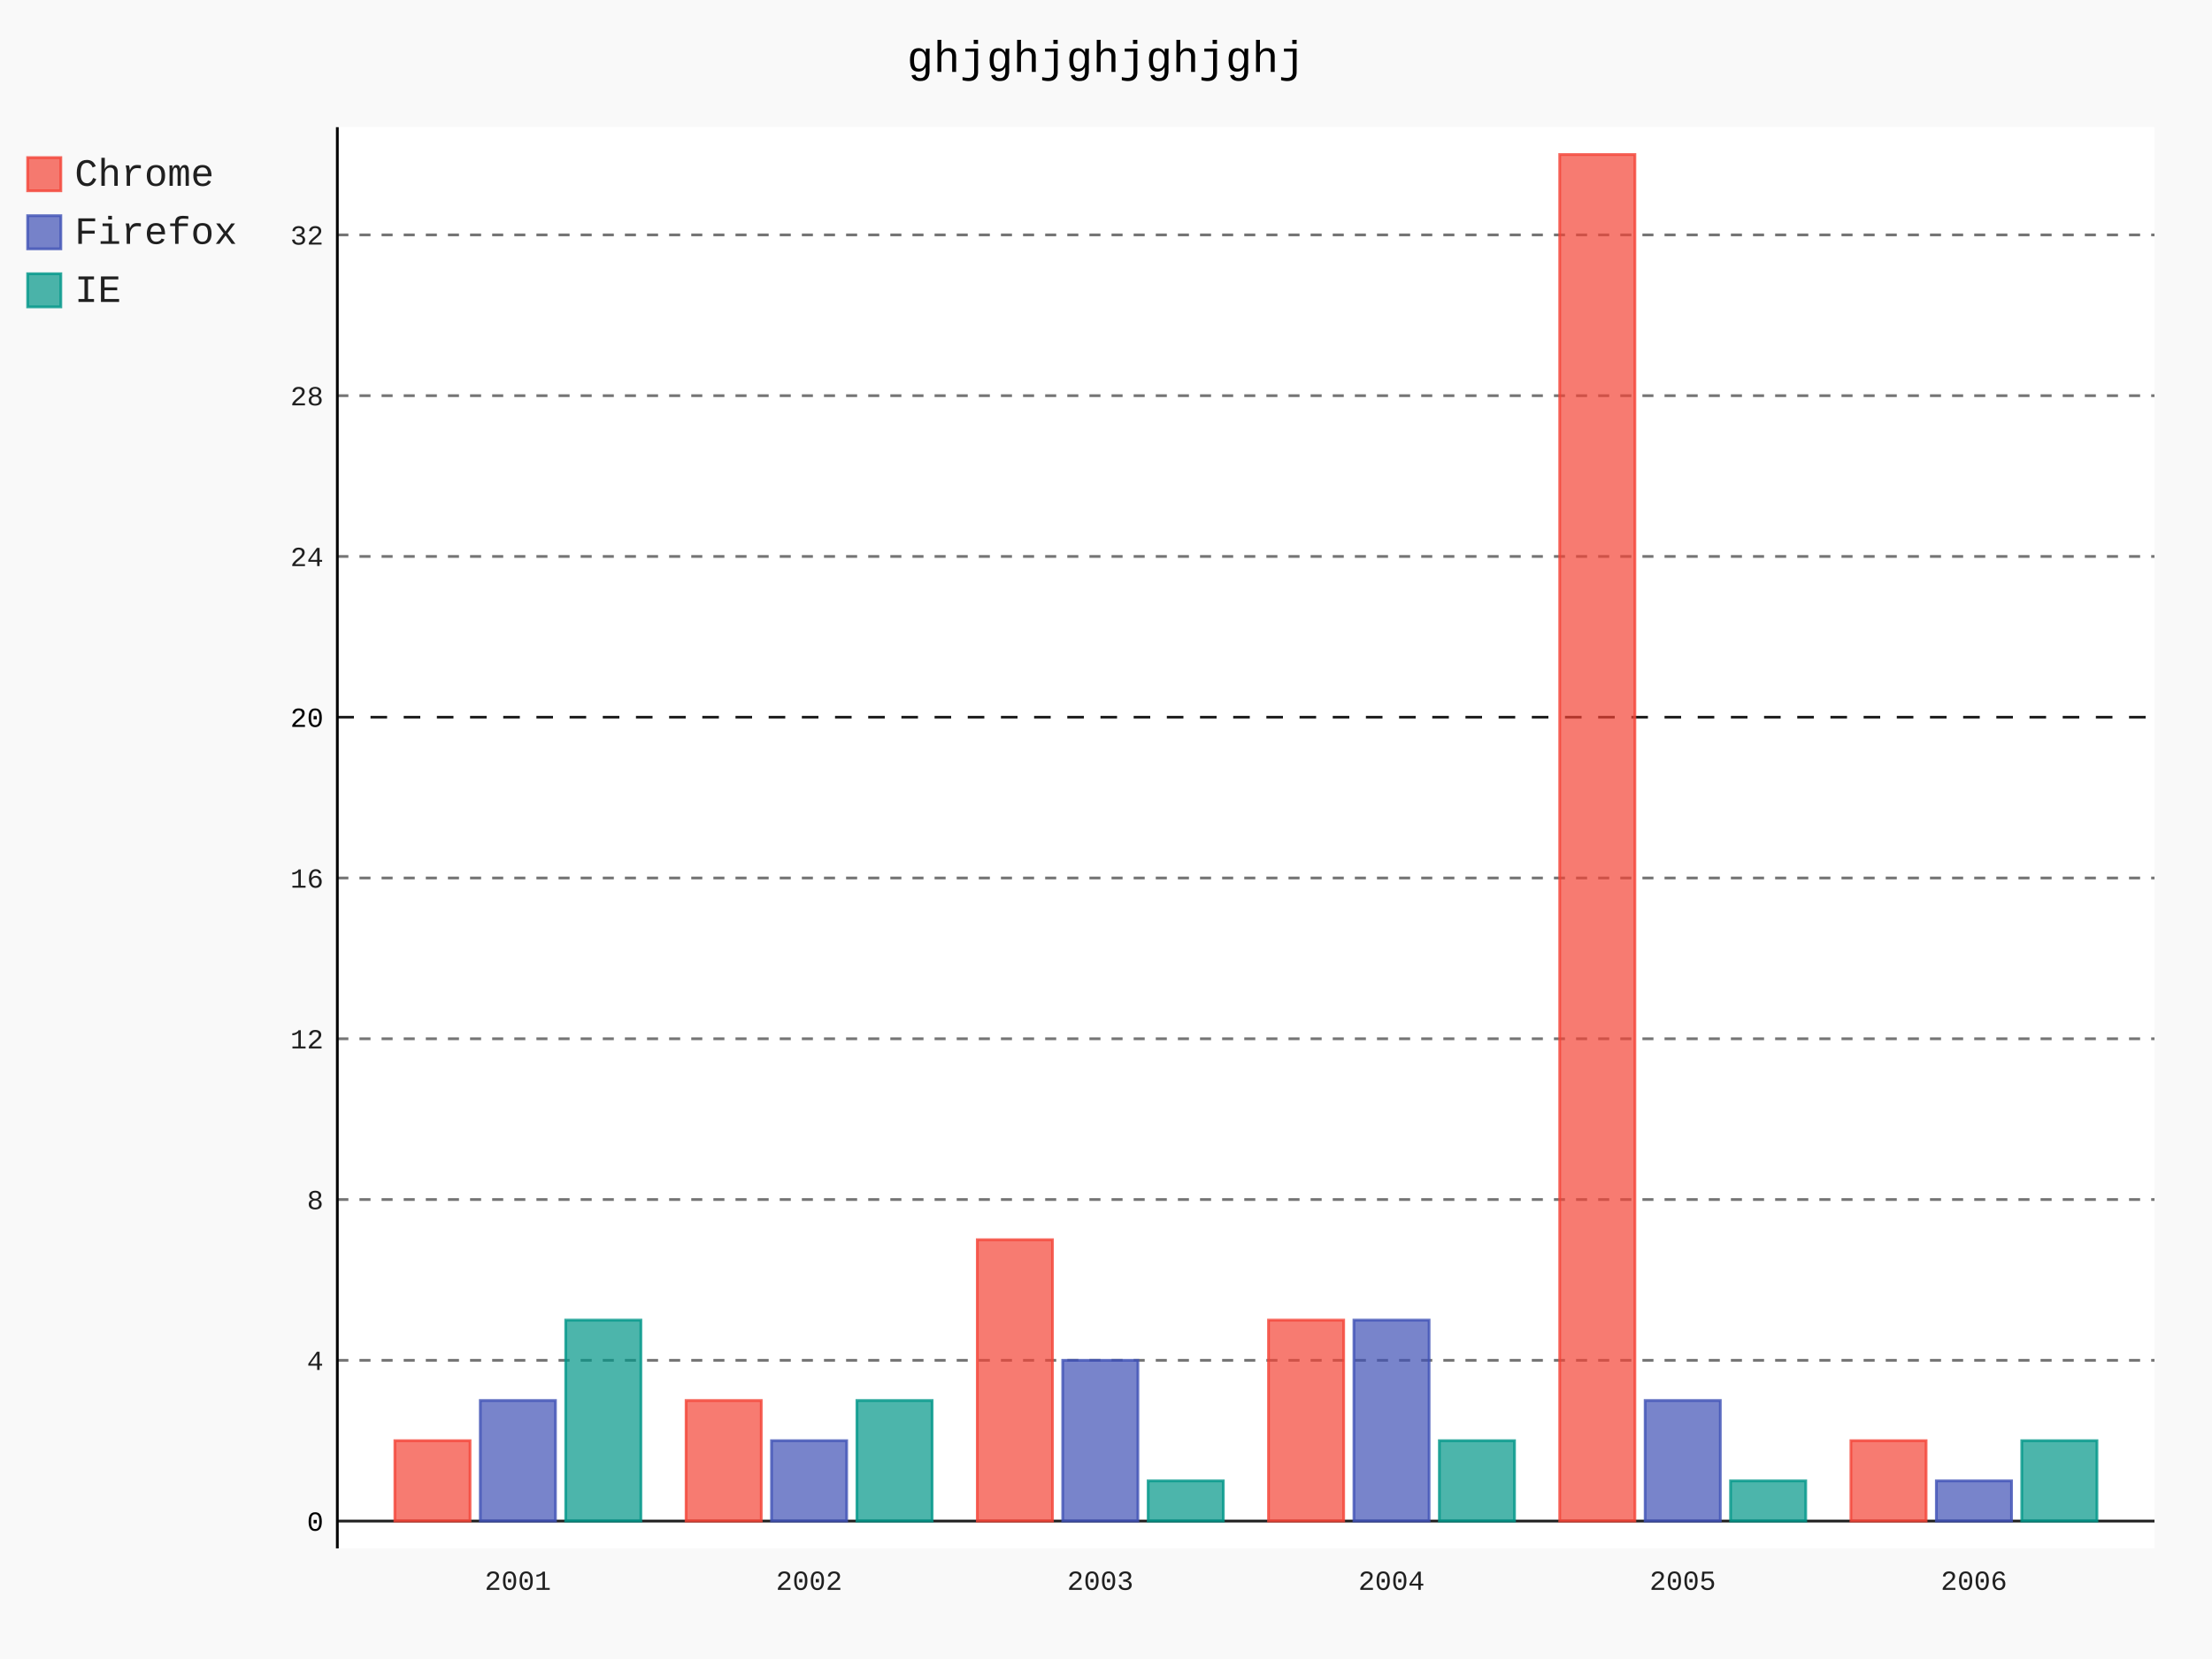
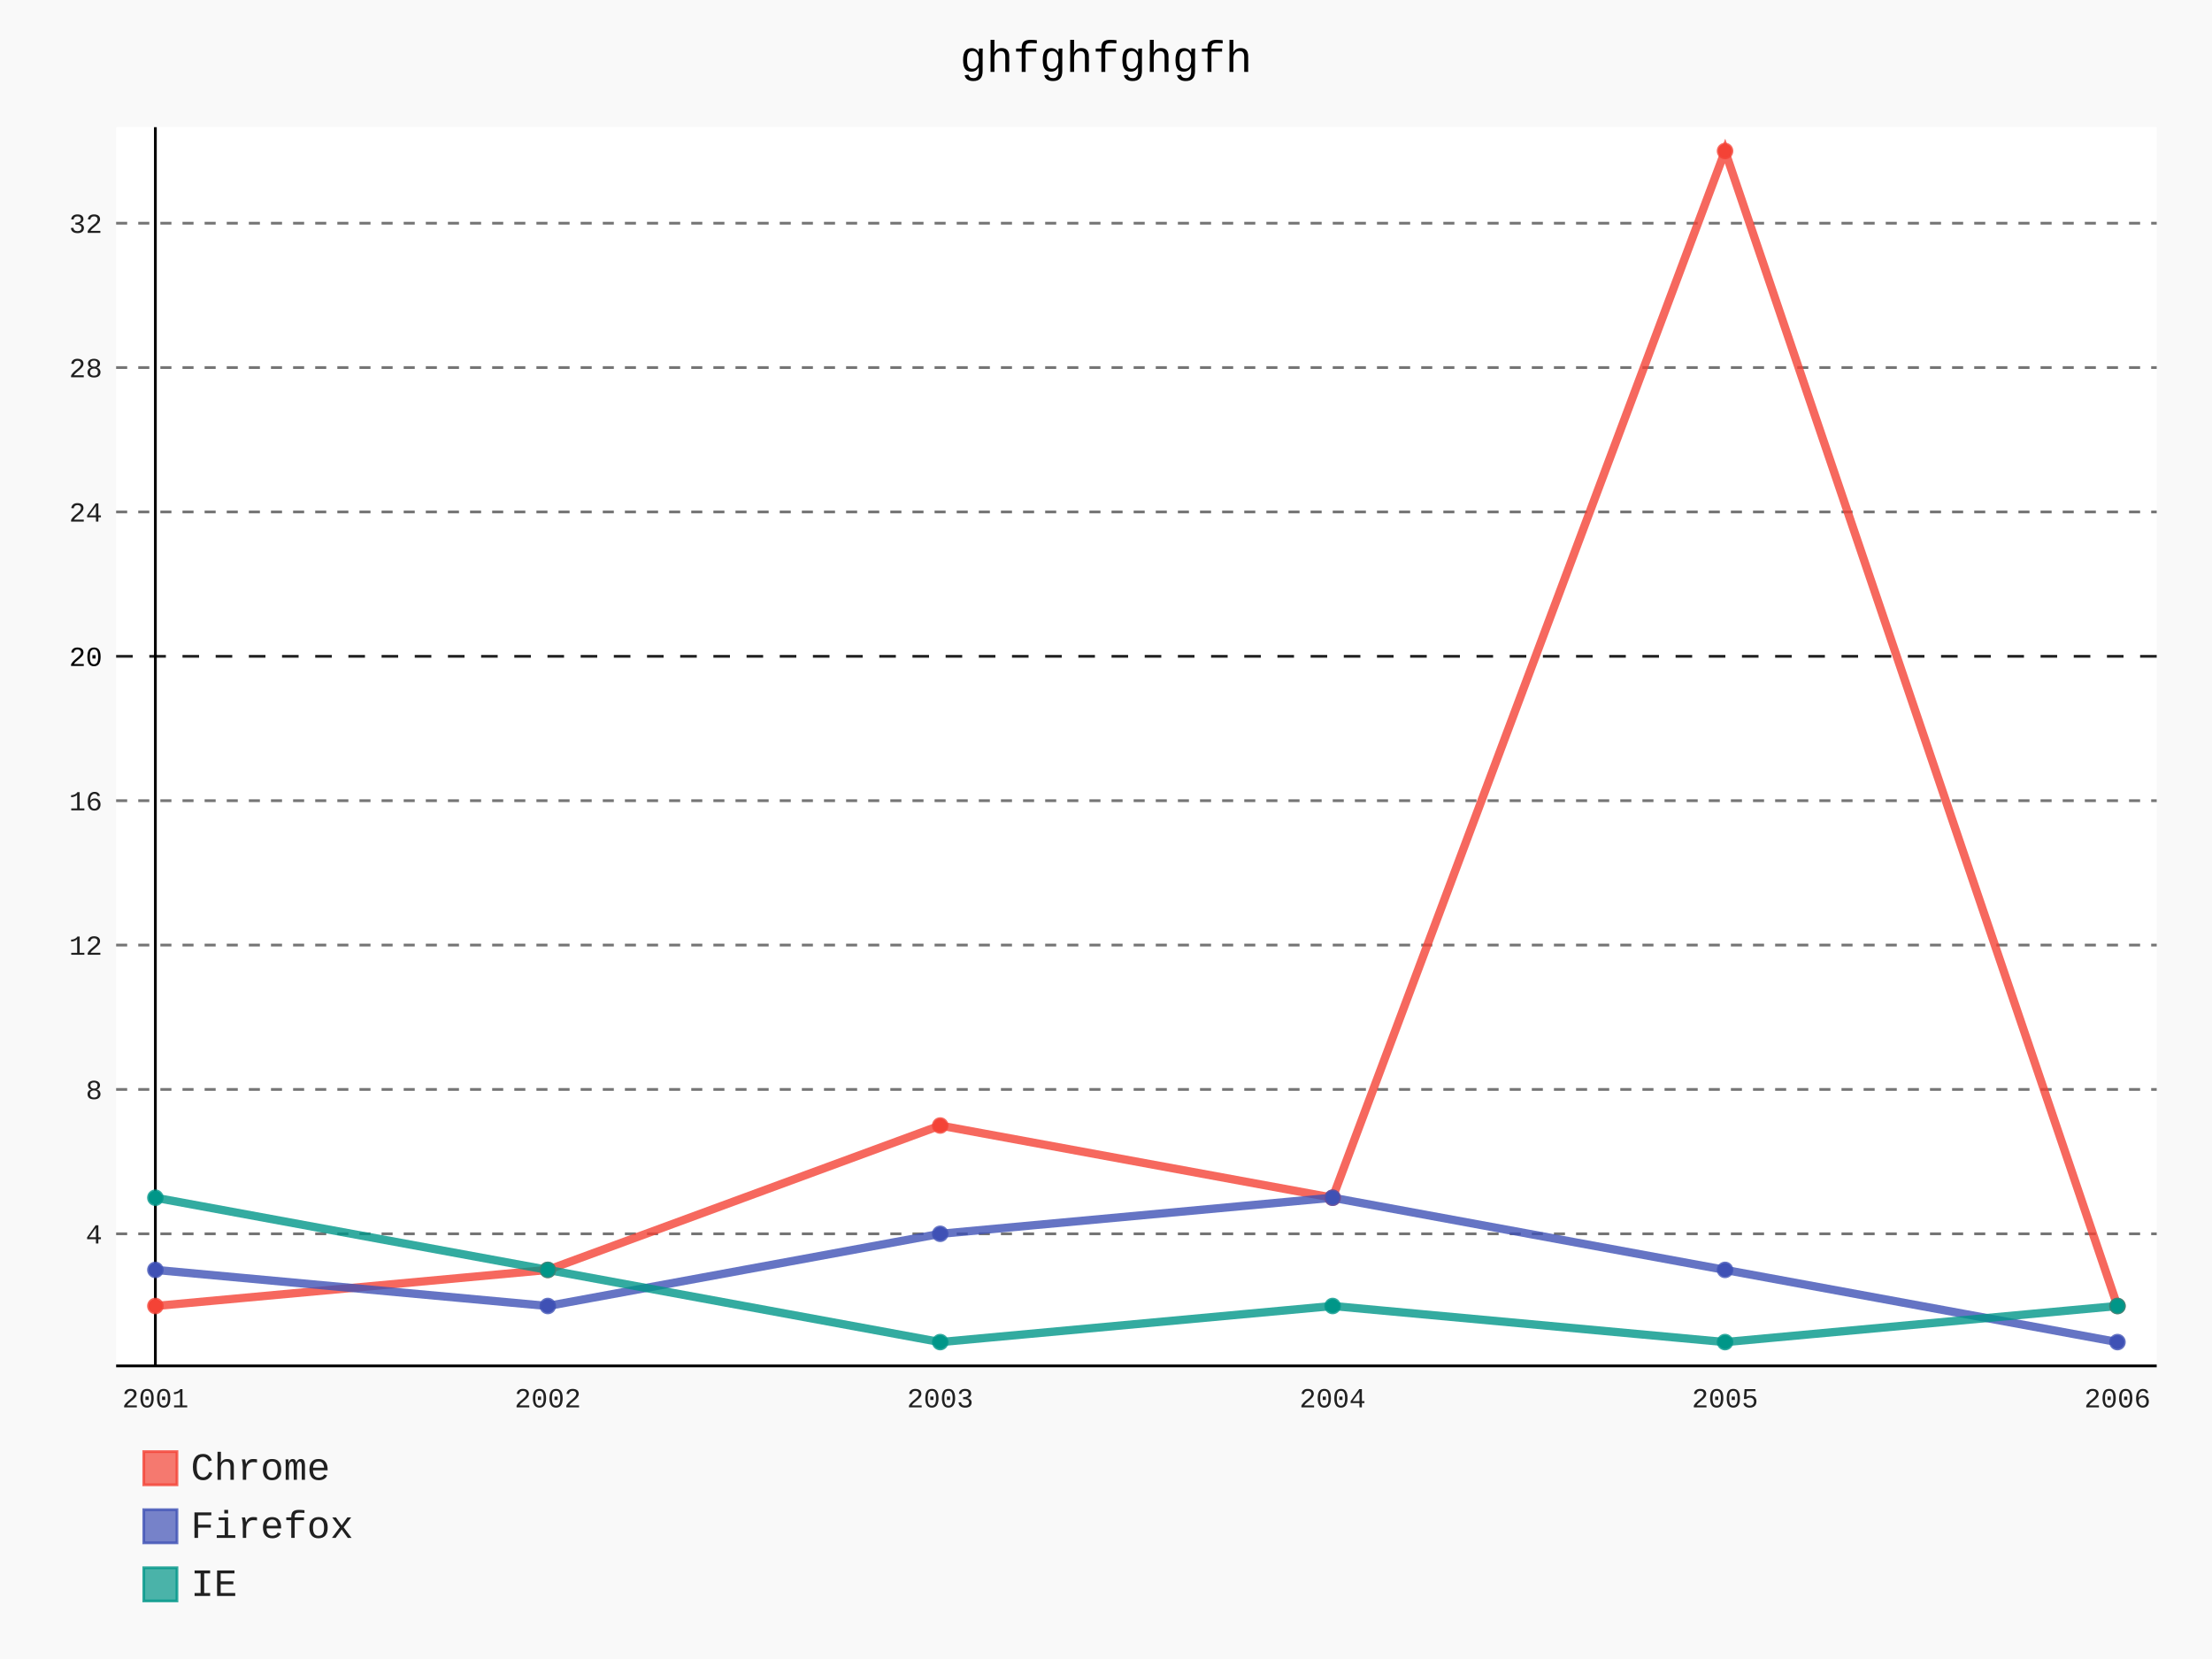
- <svg xmlns="http://www.w3.org/2000/svg" class="pygal-chart" id="chart-d606375c-b0a7-450e-b23b-cd41400ff409" viewBox="0 0 800 600">
+ <svg xmlns="http://www.w3.org/2000/svg" class="pygal-chart" id="chart-8f4c269c-e5e8-4391-b426-51d39dabf054" viewBox="0 0 800 600">
  <defs>
-     <style type="text/css">#chart-d606375c-b0a7-450e-b23b-cd41400ff409{-webkit-user-select:none;-webkit-font-smoothing:antialiased;font-family:Consolas,"Liberation Mono",Menlo,Courier,monospace}#chart-d606375c-b0a7-450e-b23b-cd41400ff409 .title{font-family:Consolas,"Liberation Mono",Menlo,Courier,monospace;font-size:16px}#chart-d606375c-b0a7-450e-b23b-cd41400ff409 .legends .legend text{font-family:Consolas,"Liberation Mono",Menlo,Courier,monospace;font-size:14px}#chart-d606375c-b0a7-450e-b23b-cd41400ff409 .axis text{font-family:Consolas,"Liberation Mono",Menlo,Courier,monospace;font-size:10px}#chart-d606375c-b0a7-450e-b23b-cd41400ff409 .axis text.major{font-family:Consolas,"Liberation Mono",Menlo,Courier,monospace;font-size:10px}#chart-d606375c-b0a7-450e-b23b-cd41400ff409 .text-overlay text.value{font-family:Consolas,"Liberation Mono",Menlo,Courier,monospace;font-size:16px}#chart-d606375c-b0a7-450e-b23b-cd41400ff409 .text-overlay text.label{font-family:Consolas,"Liberation Mono",Menlo,Courier,monospace;font-size:10px}#chart-d606375c-b0a7-450e-b23b-cd41400ff409 .tooltip{font-family:Consolas,"Liberation Mono",Menlo,Courier,monospace;font-size:14px}#chart-d606375c-b0a7-450e-b23b-cd41400ff409 text.no_data{font-family:Consolas,"Liberation Mono",Menlo,Courier,monospace;font-size:64px}
- #chart-d606375c-b0a7-450e-b23b-cd41400ff409{background-color:rgba(249,249,249,1)}#chart-d606375c-b0a7-450e-b23b-cd41400ff409 path,#chart-d606375c-b0a7-450e-b23b-cd41400ff409 line,#chart-d606375c-b0a7-450e-b23b-cd41400ff409 rect,#chart-d606375c-b0a7-450e-b23b-cd41400ff409 circle{-webkit-transition:150ms;-moz-transition:150ms;transition:150ms}#chart-d606375c-b0a7-450e-b23b-cd41400ff409 .graph &gt; .background{fill:rgba(249,249,249,1)}#chart-d606375c-b0a7-450e-b23b-cd41400ff409 .plot &gt; .background{fill:rgba(255,255,255,1)}#chart-d606375c-b0a7-450e-b23b-cd41400ff409 .graph{fill:rgba(0,0,0,.87)}#chart-d606375c-b0a7-450e-b23b-cd41400ff409 text.no_data{fill:rgba(0,0,0,1)}#chart-d606375c-b0a7-450e-b23b-cd41400ff409 .title{fill:rgba(0,0,0,1)}#chart-d606375c-b0a7-450e-b23b-cd41400ff409 .legends .legend text{fill:rgba(0,0,0,.87)}#chart-d606375c-b0a7-450e-b23b-cd41400ff409 .legends .legend:hover text{fill:rgba(0,0,0,1)}#chart-d606375c-b0a7-450e-b23b-cd41400ff409 .axis .line{stroke:rgba(0,0,0,1)}#chart-d606375c-b0a7-450e-b23b-cd41400ff409 .axis .guide.line{stroke:rgba(0,0,0,.54)}#chart-d606375c-b0a7-450e-b23b-cd41400ff409 .axis .major.line{stroke:rgba(0,0,0,.87)}#chart-d606375c-b0a7-450e-b23b-cd41400ff409 .axis text.major{fill:rgba(0,0,0,1)}#chart-d606375c-b0a7-450e-b23b-cd41400ff409 .axis.y .guides:hover .guide.line,#chart-d606375c-b0a7-450e-b23b-cd41400ff409 .line-graph .axis.x .guides:hover .guide.line,#chart-d606375c-b0a7-450e-b23b-cd41400ff409 .stackedline-graph .axis.x .guides:hover .guide.line,#chart-d606375c-b0a7-450e-b23b-cd41400ff409 .xy-graph .axis.x .guides:hover .guide.line{stroke:rgba(0,0,0,1)}#chart-d606375c-b0a7-450e-b23b-cd41400ff409 .axis .guides:hover text{fill:rgba(0,0,0,1)}#chart-d606375c-b0a7-450e-b23b-cd41400ff409 .reactive{fill-opacity:.7;stroke-opacity:.8}#chart-d606375c-b0a7-450e-b23b-cd41400ff409 .ci{stroke:rgba(0,0,0,.87)}#chart-d606375c-b0a7-450e-b23b-cd41400ff409 .reactive.active,#chart-d606375c-b0a7-450e-b23b-cd41400ff409 .active .reactive{fill-opacity:.8;stroke-opacity:.9;stroke-width:4}#chart-d606375c-b0a7-450e-b23b-cd41400ff409 .ci .reactive.active{stroke-width:1.5}#chart-d606375c-b0a7-450e-b23b-cd41400ff409 .series text{fill:rgba(0,0,0,1)}#chart-d606375c-b0a7-450e-b23b-cd41400ff409 .tooltip rect{fill:rgba(255,255,255,1);stroke:rgba(0,0,0,1);-webkit-transition:opacity 150ms;-moz-transition:opacity 150ms;transition:opacity 150ms}#chart-d606375c-b0a7-450e-b23b-cd41400ff409 .tooltip .label{fill:rgba(0,0,0,.87)}#chart-d606375c-b0a7-450e-b23b-cd41400ff409 .tooltip .label{fill:rgba(0,0,0,.87)}#chart-d606375c-b0a7-450e-b23b-cd41400ff409 .tooltip .legend{font-size:.8em;fill:rgba(0,0,0,.54)}#chart-d606375c-b0a7-450e-b23b-cd41400ff409 .tooltip .x_label{font-size:.6em;fill:rgba(0,0,0,1)}#chart-d606375c-b0a7-450e-b23b-cd41400ff409 .tooltip .xlink{font-size:.5em;text-decoration:underline}#chart-d606375c-b0a7-450e-b23b-cd41400ff409 .tooltip .value{font-size:1.5em}#chart-d606375c-b0a7-450e-b23b-cd41400ff409 .bound{font-size:.5em}#chart-d606375c-b0a7-450e-b23b-cd41400ff409 .max-value{font-size:.75em;fill:rgba(0,0,0,.54)}#chart-d606375c-b0a7-450e-b23b-cd41400ff409 .map-element{fill:rgba(255,255,255,1);stroke:rgba(0,0,0,.54) !important}#chart-d606375c-b0a7-450e-b23b-cd41400ff409 .map-element .reactive{fill-opacity:inherit;stroke-opacity:inherit}#chart-d606375c-b0a7-450e-b23b-cd41400ff409 .color-0,#chart-d606375c-b0a7-450e-b23b-cd41400ff409 .color-0 a:visited{stroke:#F44336;fill:#F44336}#chart-d606375c-b0a7-450e-b23b-cd41400ff409 .color-1,#chart-d606375c-b0a7-450e-b23b-cd41400ff409 .color-1 a:visited{stroke:#3F51B5;fill:#3F51B5}#chart-d606375c-b0a7-450e-b23b-cd41400ff409 .color-2,#chart-d606375c-b0a7-450e-b23b-cd41400ff409 .color-2 a:visited{stroke:#009688;fill:#009688}#chart-d606375c-b0a7-450e-b23b-cd41400ff409 .text-overlay .color-0 text{fill:black}#chart-d606375c-b0a7-450e-b23b-cd41400ff409 .text-overlay .color-1 text{fill:black}#chart-d606375c-b0a7-450e-b23b-cd41400ff409 .text-overlay .color-2 text{fill:black}
- #chart-d606375c-b0a7-450e-b23b-cd41400ff409 text.no_data{text-anchor:middle}#chart-d606375c-b0a7-450e-b23b-cd41400ff409 .guide.line{fill:none}#chart-d606375c-b0a7-450e-b23b-cd41400ff409 .centered{text-anchor:middle}#chart-d606375c-b0a7-450e-b23b-cd41400ff409 .title{text-anchor:middle}#chart-d606375c-b0a7-450e-b23b-cd41400ff409 .legends .legend text{fill-opacity:1}#chart-d606375c-b0a7-450e-b23b-cd41400ff409 .axis.x text{text-anchor:middle}#chart-d606375c-b0a7-450e-b23b-cd41400ff409 .axis.x:not(.web) text[transform]{text-anchor:start}#chart-d606375c-b0a7-450e-b23b-cd41400ff409 .axis.x:not(.web) text[transform].backwards{text-anchor:end}#chart-d606375c-b0a7-450e-b23b-cd41400ff409 .axis.y text{text-anchor:end}#chart-d606375c-b0a7-450e-b23b-cd41400ff409 .axis.y text[transform].backwards{text-anchor:start}#chart-d606375c-b0a7-450e-b23b-cd41400ff409 .axis.y2 text{text-anchor:start}#chart-d606375c-b0a7-450e-b23b-cd41400ff409 .axis.y2 text[transform].backwards{text-anchor:end}#chart-d606375c-b0a7-450e-b23b-cd41400ff409 .axis .guide.line{stroke-dasharray:4,4}#chart-d606375c-b0a7-450e-b23b-cd41400ff409 .axis .major.guide.line{stroke-dasharray:6,6}#chart-d606375c-b0a7-450e-b23b-cd41400ff409 .horizontal .axis.y .guide.line,#chart-d606375c-b0a7-450e-b23b-cd41400ff409 .horizontal .axis.y2 .guide.line,#chart-d606375c-b0a7-450e-b23b-cd41400ff409 .vertical .axis.x .guide.line{opacity:0}#chart-d606375c-b0a7-450e-b23b-cd41400ff409 .horizontal .axis.always_show .guide.line,#chart-d606375c-b0a7-450e-b23b-cd41400ff409 .vertical .axis.always_show .guide.line{opacity:1 !important}#chart-d606375c-b0a7-450e-b23b-cd41400ff409 .axis.y .guides:hover .guide.line,#chart-d606375c-b0a7-450e-b23b-cd41400ff409 .axis.y2 .guides:hover .guide.line,#chart-d606375c-b0a7-450e-b23b-cd41400ff409 .axis.x .guides:hover .guide.line{opacity:1}#chart-d606375c-b0a7-450e-b23b-cd41400ff409 .axis .guides:hover text{opacity:1}#chart-d606375c-b0a7-450e-b23b-cd41400ff409 .nofill{fill:none}#chart-d606375c-b0a7-450e-b23b-cd41400ff409 .subtle-fill{fill-opacity:.2}#chart-d606375c-b0a7-450e-b23b-cd41400ff409 .dot{stroke-width:1px;fill-opacity:1}#chart-d606375c-b0a7-450e-b23b-cd41400ff409 .dot.active{stroke-width:5px}#chart-d606375c-b0a7-450e-b23b-cd41400ff409 .dot.negative{fill:transparent}#chart-d606375c-b0a7-450e-b23b-cd41400ff409 text,#chart-d606375c-b0a7-450e-b23b-cd41400ff409 tspan{stroke:none !important}#chart-d606375c-b0a7-450e-b23b-cd41400ff409 .series text.active{opacity:1}#chart-d606375c-b0a7-450e-b23b-cd41400ff409 .tooltip rect{fill-opacity:.95;stroke-width:.5}#chart-d606375c-b0a7-450e-b23b-cd41400ff409 .tooltip text{fill-opacity:1}#chart-d606375c-b0a7-450e-b23b-cd41400ff409 .showable{visibility:hidden}#chart-d606375c-b0a7-450e-b23b-cd41400ff409 .showable.shown{visibility:visible}#chart-d606375c-b0a7-450e-b23b-cd41400ff409 .gauge-background{fill:rgba(229,229,229,1);stroke:none}#chart-d606375c-b0a7-450e-b23b-cd41400ff409 .bg-lines{stroke:rgba(249,249,249,1);stroke-width:2px}</style>
+     <style type="text/css">#chart-8f4c269c-e5e8-4391-b426-51d39dabf054{-webkit-user-select:none;-webkit-font-smoothing:antialiased;font-family:Consolas,"Liberation Mono",Menlo,Courier,monospace}#chart-8f4c269c-e5e8-4391-b426-51d39dabf054 .title{font-family:Consolas,"Liberation Mono",Menlo,Courier,monospace;font-size:16px}#chart-8f4c269c-e5e8-4391-b426-51d39dabf054 .legends .legend text{font-family:Consolas,"Liberation Mono",Menlo,Courier,monospace;font-size:14px}#chart-8f4c269c-e5e8-4391-b426-51d39dabf054 .axis text{font-family:Consolas,"Liberation Mono",Menlo,Courier,monospace;font-size:10px}#chart-8f4c269c-e5e8-4391-b426-51d39dabf054 .axis text.major{font-family:Consolas,"Liberation Mono",Menlo,Courier,monospace;font-size:10px}#chart-8f4c269c-e5e8-4391-b426-51d39dabf054 .text-overlay text.value{font-family:Consolas,"Liberation Mono",Menlo,Courier,monospace;font-size:16px}#chart-8f4c269c-e5e8-4391-b426-51d39dabf054 .text-overlay text.label{font-family:Consolas,"Liberation Mono",Menlo,Courier,monospace;font-size:10px}#chart-8f4c269c-e5e8-4391-b426-51d39dabf054 .tooltip{font-family:Consolas,"Liberation Mono",Menlo,Courier,monospace;font-size:14px}#chart-8f4c269c-e5e8-4391-b426-51d39dabf054 text.no_data{font-family:Consolas,"Liberation Mono",Menlo,Courier,monospace;font-size:64px}
+ #chart-8f4c269c-e5e8-4391-b426-51d39dabf054{background-color:rgba(249,249,249,1)}#chart-8f4c269c-e5e8-4391-b426-51d39dabf054 path,#chart-8f4c269c-e5e8-4391-b426-51d39dabf054 line,#chart-8f4c269c-e5e8-4391-b426-51d39dabf054 rect,#chart-8f4c269c-e5e8-4391-b426-51d39dabf054 circle{-webkit-transition:150ms;-moz-transition:150ms;transition:150ms}#chart-8f4c269c-e5e8-4391-b426-51d39dabf054 .graph &gt; .background{fill:rgba(249,249,249,1)}#chart-8f4c269c-e5e8-4391-b426-51d39dabf054 .plot &gt; .background{fill:rgba(255,255,255,1)}#chart-8f4c269c-e5e8-4391-b426-51d39dabf054 .graph{fill:rgba(0,0,0,.87)}#chart-8f4c269c-e5e8-4391-b426-51d39dabf054 text.no_data{fill:rgba(0,0,0,1)}#chart-8f4c269c-e5e8-4391-b426-51d39dabf054 .title{fill:rgba(0,0,0,1)}#chart-8f4c269c-e5e8-4391-b426-51d39dabf054 .legends .legend text{fill:rgba(0,0,0,.87)}#chart-8f4c269c-e5e8-4391-b426-51d39dabf054 .legends .legend:hover text{fill:rgba(0,0,0,1)}#chart-8f4c269c-e5e8-4391-b426-51d39dabf054 .axis .line{stroke:rgba(0,0,0,1)}#chart-8f4c269c-e5e8-4391-b426-51d39dabf054 .axis .guide.line{stroke:rgba(0,0,0,.54)}#chart-8f4c269c-e5e8-4391-b426-51d39dabf054 .axis .major.line{stroke:rgba(0,0,0,.87)}#chart-8f4c269c-e5e8-4391-b426-51d39dabf054 .axis text.major{fill:rgba(0,0,0,1)}#chart-8f4c269c-e5e8-4391-b426-51d39dabf054 .axis.y .guides:hover .guide.line,#chart-8f4c269c-e5e8-4391-b426-51d39dabf054 .line-graph .axis.x .guides:hover .guide.line,#chart-8f4c269c-e5e8-4391-b426-51d39dabf054 .stackedline-graph .axis.x .guides:hover .guide.line,#chart-8f4c269c-e5e8-4391-b426-51d39dabf054 .xy-graph .axis.x .guides:hover .guide.line{stroke:rgba(0,0,0,1)}#chart-8f4c269c-e5e8-4391-b426-51d39dabf054 .axis .guides:hover text{fill:rgba(0,0,0,1)}#chart-8f4c269c-e5e8-4391-b426-51d39dabf054 .reactive{fill-opacity:.7;stroke-opacity:.8}#chart-8f4c269c-e5e8-4391-b426-51d39dabf054 .ci{stroke:rgba(0,0,0,.87)}#chart-8f4c269c-e5e8-4391-b426-51d39dabf054 .reactive.active,#chart-8f4c269c-e5e8-4391-b426-51d39dabf054 .active .reactive{fill-opacity:.8;stroke-opacity:.9;stroke-width:4}#chart-8f4c269c-e5e8-4391-b426-51d39dabf054 .ci .reactive.active{stroke-width:1.5}#chart-8f4c269c-e5e8-4391-b426-51d39dabf054 .series text{fill:rgba(0,0,0,1)}#chart-8f4c269c-e5e8-4391-b426-51d39dabf054 .tooltip rect{fill:rgba(255,255,255,1);stroke:rgba(0,0,0,1);-webkit-transition:opacity 150ms;-moz-transition:opacity 150ms;transition:opacity 150ms}#chart-8f4c269c-e5e8-4391-b426-51d39dabf054 .tooltip .label{fill:rgba(0,0,0,.87)}#chart-8f4c269c-e5e8-4391-b426-51d39dabf054 .tooltip .label{fill:rgba(0,0,0,.87)}#chart-8f4c269c-e5e8-4391-b426-51d39dabf054 .tooltip .legend{font-size:.8em;fill:rgba(0,0,0,.54)}#chart-8f4c269c-e5e8-4391-b426-51d39dabf054 .tooltip .x_label{font-size:.6em;fill:rgba(0,0,0,1)}#chart-8f4c269c-e5e8-4391-b426-51d39dabf054 .tooltip .xlink{font-size:.5em;text-decoration:underline}#chart-8f4c269c-e5e8-4391-b426-51d39dabf054 .tooltip .value{font-size:1.5em}#chart-8f4c269c-e5e8-4391-b426-51d39dabf054 .bound{font-size:.5em}#chart-8f4c269c-e5e8-4391-b426-51d39dabf054 .max-value{font-size:.75em;fill:rgba(0,0,0,.54)}#chart-8f4c269c-e5e8-4391-b426-51d39dabf054 .map-element{fill:rgba(255,255,255,1);stroke:rgba(0,0,0,.54) !important}#chart-8f4c269c-e5e8-4391-b426-51d39dabf054 .map-element .reactive{fill-opacity:inherit;stroke-opacity:inherit}#chart-8f4c269c-e5e8-4391-b426-51d39dabf054 .color-0,#chart-8f4c269c-e5e8-4391-b426-51d39dabf054 .color-0 a:visited{stroke:#F44336;fill:#F44336}#chart-8f4c269c-e5e8-4391-b426-51d39dabf054 .color-1,#chart-8f4c269c-e5e8-4391-b426-51d39dabf054 .color-1 a:visited{stroke:#3F51B5;fill:#3F51B5}#chart-8f4c269c-e5e8-4391-b426-51d39dabf054 .color-2,#chart-8f4c269c-e5e8-4391-b426-51d39dabf054 .color-2 a:visited{stroke:#009688;fill:#009688}#chart-8f4c269c-e5e8-4391-b426-51d39dabf054 .text-overlay .color-0 text{fill:black}#chart-8f4c269c-e5e8-4391-b426-51d39dabf054 .text-overlay .color-1 text{fill:black}#chart-8f4c269c-e5e8-4391-b426-51d39dabf054 .text-overlay .color-2 text{fill:black}#chart-8f4c269c-e5e8-4391-b426-51d39dabf054 .series{stroke-width:3}#chart-8f4c269c-e5e8-4391-b426-51d39dabf054 .series.serie-0{stroke-width:3}#chart-8f4c269c-e5e8-4391-b426-51d39dabf054 .series.serie-1{stroke-width:3}#chart-8f4c269c-e5e8-4391-b426-51d39dabf054 .series.serie-2{stroke-width:3}
+ #chart-8f4c269c-e5e8-4391-b426-51d39dabf054 text.no_data{text-anchor:middle}#chart-8f4c269c-e5e8-4391-b426-51d39dabf054 .guide.line{fill:none}#chart-8f4c269c-e5e8-4391-b426-51d39dabf054 .centered{text-anchor:middle}#chart-8f4c269c-e5e8-4391-b426-51d39dabf054 .title{text-anchor:middle}#chart-8f4c269c-e5e8-4391-b426-51d39dabf054 .legends .legend text{fill-opacity:1}#chart-8f4c269c-e5e8-4391-b426-51d39dabf054 .axis.x text{text-anchor:middle}#chart-8f4c269c-e5e8-4391-b426-51d39dabf054 .axis.x:not(.web) text[transform]{text-anchor:start}#chart-8f4c269c-e5e8-4391-b426-51d39dabf054 .axis.x:not(.web) text[transform].backwards{text-anchor:end}#chart-8f4c269c-e5e8-4391-b426-51d39dabf054 .axis.y text{text-anchor:end}#chart-8f4c269c-e5e8-4391-b426-51d39dabf054 .axis.y text[transform].backwards{text-anchor:start}#chart-8f4c269c-e5e8-4391-b426-51d39dabf054 .axis.y2 text{text-anchor:start}#chart-8f4c269c-e5e8-4391-b426-51d39dabf054 .axis.y2 text[transform].backwards{text-anchor:end}#chart-8f4c269c-e5e8-4391-b426-51d39dabf054 .axis .guide.line{stroke-dasharray:4,4}#chart-8f4c269c-e5e8-4391-b426-51d39dabf054 .axis .major.guide.line{stroke-dasharray:6,6}#chart-8f4c269c-e5e8-4391-b426-51d39dabf054 .horizontal .axis.y .guide.line,#chart-8f4c269c-e5e8-4391-b426-51d39dabf054 .horizontal .axis.y2 .guide.line,#chart-8f4c269c-e5e8-4391-b426-51d39dabf054 .vertical .axis.x .guide.line{opacity:0}#chart-8f4c269c-e5e8-4391-b426-51d39dabf054 .horizontal .axis.always_show .guide.line,#chart-8f4c269c-e5e8-4391-b426-51d39dabf054 .vertical .axis.always_show .guide.line{opacity:1 !important}#chart-8f4c269c-e5e8-4391-b426-51d39dabf054 .axis.y .guides:hover .guide.line,#chart-8f4c269c-e5e8-4391-b426-51d39dabf054 .axis.y2 .guides:hover .guide.line,#chart-8f4c269c-e5e8-4391-b426-51d39dabf054 .axis.x .guides:hover .guide.line{opacity:1}#chart-8f4c269c-e5e8-4391-b426-51d39dabf054 .axis .guides:hover text{opacity:1}#chart-8f4c269c-e5e8-4391-b426-51d39dabf054 .nofill{fill:none}#chart-8f4c269c-e5e8-4391-b426-51d39dabf054 .subtle-fill{fill-opacity:.2}#chart-8f4c269c-e5e8-4391-b426-51d39dabf054 .dot{stroke-width:1px;fill-opacity:1}#chart-8f4c269c-e5e8-4391-b426-51d39dabf054 .dot.active{stroke-width:5px}#chart-8f4c269c-e5e8-4391-b426-51d39dabf054 .dot.negative{fill:transparent}#chart-8f4c269c-e5e8-4391-b426-51d39dabf054 text,#chart-8f4c269c-e5e8-4391-b426-51d39dabf054 tspan{stroke:none !important}#chart-8f4c269c-e5e8-4391-b426-51d39dabf054 .series text.active{opacity:1}#chart-8f4c269c-e5e8-4391-b426-51d39dabf054 .tooltip rect{fill-opacity:.95;stroke-width:.5}#chart-8f4c269c-e5e8-4391-b426-51d39dabf054 .tooltip text{fill-opacity:1}#chart-8f4c269c-e5e8-4391-b426-51d39dabf054 .showable{visibility:hidden}#chart-8f4c269c-e5e8-4391-b426-51d39dabf054 .showable.shown{visibility:visible}#chart-8f4c269c-e5e8-4391-b426-51d39dabf054 .gauge-background{fill:rgba(229,229,229,1);stroke:none}#chart-8f4c269c-e5e8-4391-b426-51d39dabf054 .bg-lines{stroke:rgba(249,249,249,1);stroke-width:2px}</style>
  </defs>
-   <g class="graph bar-graph vertical">
+   <g class="graph line-graph vertical">
    <rect class="background" height="600" width="800" x="0" y="0" />
-     <g class="plot" transform="translate(122, 46)">
-       <rect class="background" height="514" width="657.2" x="0" y="0" />
+     <g class="plot" transform="translate(42, 46)">
+       <rect class="background" height="448.0" width="738.0" x="0" y="0" />
      <g class="axis y">
+         <path class="line" d="M0 448 h738" />
        <g class="guides">
-           <path class="axis major line" d="M0 504.115 h657.2" />
-           <text class="major" x="-5" y="507.615">0</text>
+           <path class="guide line" d="M0 400.224 h738" />
+           <text class="" x="-5" y="403.724">4</text>
        </g>
        <g class="guides">
-           <path class="guide line" d="M0 445.971 h657.2" />
-           <text class="" x="-5" y="449.471">4</text>
+           <path class="guide line" d="M0 348.009 h738" />
+           <text class="" x="-5" y="351.509">8</text>
        </g>
        <g class="guides">
-           <path class="guide line" d="M0 387.826 h657.2" />
-           <text class="" x="-5" y="391.326">8</text>
+           <path class="guide line" d="M0 295.795 h738" />
+           <text class="" x="-5" y="299.295">12</text>
        </g>
        <g class="guides">
-           <path class="guide line" d="M0 329.681 h657.2" />
-           <text class="" x="-5" y="333.181">12</text>
+           <path class="guide line" d="M0 243.58 h738" />
+           <text class="" x="-5" y="247.08">16</text>
        </g>
        <g class="guides">
-           <path class="guide line" d="M0 271.536 h657.2" />
-           <text class="" x="-5" y="275.036">16</text>
+           <path class="major guide line" d="M0 191.366 h738" />
+           <text class="major" x="-5" y="194.866">20</text>
        </g>
        <g class="guides">
-           <path class="major guide line" d="M0 213.391 h657.2" />
-           <text class="major" x="-5" y="216.891">20</text>
+           <path class="guide line" d="M0 139.152 h738" />
+           <text class="" x="-5" y="142.652">24</text>
        </g>
        <g class="guides">
-           <path class="guide line" d="M0 155.247 h657.2" />
-           <text class="" x="-5" y="158.747">24</text>
+           <path class="guide line" d="M0 86.937 h738" />
+           <text class="" x="-5" y="90.437">28</text>
        </g>
        <g class="guides">
-           <path class="guide line" d="M0 97.102 h657.2" />
-           <text class="" x="-5" y="100.602">28</text>
-         </g>
-         <g class="guides">
-           <path class="guide line" d="M0 38.957 h657.2" />
-           <text class="" x="-5" y="42.457">32</text>
+           <path class="guide line" d="M0 34.723 h738" />
+           <text class="" x="-5" y="38.223">32</text>
        </g>
      </g>
      <g class="axis x">
-         <path class="line" d="M0 0 v514" />
        <g class="guides">
-           <path class="guide line" d="M65.299 0 v514" />
-           <text class="" x="65.299" y="529.0">2001</text>
+           <path class="line" d="M14.192 0 v448" />
+           <text class="" x="14.192" y="463.0">2001</text>
        </g>
        <g class="guides">
-           <path class="guide line" d="M170.619 0 v514" />
-           <text class="" x="170.619" y="529.0">2002</text>
+           <path class="guide line" d="M156.115 0 v448" />
+           <text class="" x="156.115" y="463.0">2002</text>
        </g>
        <g class="guides">
-           <path class="guide line" d="M275.94 0 v514" />
-           <text class="" x="275.94" y="529.0">2003</text>
+           <path class="guide line" d="M298.038 0 v448" />
+           <text class="" x="298.038" y="463.0">2003</text>
        </g>
        <g class="guides">
-           <path class="guide line" d="M381.26 0 v514" />
-           <text class="" x="381.26" y="529.0">2004</text>
+           <path class="guide line" d="M439.962 0 v448" />
+           <text class="" x="439.962" y="463.0">2004</text>
        </g>
        <g class="guides">
-           <path class="guide line" d="M486.581 0 v514" />
-           <text class="" x="486.581" y="529.0">2005</text>
+           <path class="guide line" d="M581.885 0 v448" />
+           <text class="" x="581.885" y="463.0">2005</text>
        </g>
        <g class="guides">
-           <path class="guide line" d="M591.901 0 v514" />
-           <text class="" x="591.901" y="529.0">2006</text>
+           <path class="guide line" d="M723.808 0 v448" />
+           <text class="" x="723.808" y="463.0">2006</text>
        </g>
      </g>
      <g class="series serie-0 color-0">
-         <g class="bars">
-           <g class="bar">
-             <rect class="rect reactive tooltip-trigger" height="29.072" rx="0" ry="0" width="27.187" x="20.811" y="475.043" />
-           </g>
-           <g class="bar">
-             <rect class="rect reactive tooltip-trigger" height="43.609" rx="0" ry="0" width="27.187" x="126.132" y="460.507" />
-           </g>
-           <g class="bar">
-             <rect class="rect reactive tooltip-trigger" height="101.753" rx="0" ry="0" width="27.187" x="231.452" y="402.362" />
-           </g>
-           <g class="bar">
-             <rect class="rect reactive tooltip-trigger" height="72.681" rx="0" ry="0" width="27.187" x="336.773" y="431.434" />
-           </g>
-           <g class="bar">
-             <rect class="rect reactive tooltip-trigger" height="494.231" rx="0" ry="0" width="27.187" x="442.093" y="9.885" />
-           </g>
-           <g class="bar">
-             <rect class="rect reactive tooltip-trigger" height="29.072" rx="0" ry="0" width="27.187" x="547.414" y="475.043" />
-           </g>
+         <path class="line reactive nofill" d="M14.192 426.331 L156.115 413.277 298.038 361.063 439.962 387.17 581.885 8.615 723.808 426.331" />
+       </g>
+       <g class="series serie-1 color-1">
+         <path class="line reactive nofill" d="M14.192 413.277 L156.115 426.331 298.038 400.224 439.962 387.17 581.885 413.277 723.808 439.385" />
+       </g>
+       <g class="series serie-2 color-2">
+         <path class="line reactive nofill" d="M14.192 387.17 L156.115 413.277 298.038 439.385 439.962 426.331 581.885 439.385 723.808 426.331" />
+       </g>
+     </g>
+     <g class="titles">
+       <text class="title plot_title" x="400.0" y="26">ghfghfghgfh</text>
+     </g>
+     <g class="plot overlay" transform="translate(42, 46)">
+       <g class="series serie-0 color-0">
+         <g class="dots">
+           <circle class="dot reactive tooltip-trigger" cx="14.192" cy="426.331" r="2.5" />
+         </g>
+         <g class="dots">
+           <circle class="dot reactive tooltip-trigger" cx="156.115" cy="413.277" r="2.5" />
+         </g>
+         <g class="dots">
+           <circle class="dot reactive tooltip-trigger" cx="298.038" cy="361.063" r="2.5" />
+         </g>
+         <g class="dots">
+           <circle class="dot reactive tooltip-trigger" cx="439.962" cy="387.17" r="2.5" />
+         </g>
+         <g class="dots">
+           <circle class="dot reactive tooltip-trigger" cx="581.885" cy="8.615" r="2.5" />
+         </g>
+         <g class="dots">
+           <circle class="dot reactive tooltip-trigger" cx="723.808" cy="426.331" r="2.5" />
        </g>
      </g>
      <g class="series serie-1 color-1">
-         <g class="bars">
-           <g class="bar">
-             <rect class="rect reactive tooltip-trigger" height="43.609" rx="0" ry="0" width="27.187" x="51.705" y="460.507" />
-           </g>
-           <g class="bar">
-             <rect class="rect reactive tooltip-trigger" height="29.072" rx="0" ry="0" width="27.187" x="157.026" y="475.043" />
-           </g>
-           <g class="bar">
-             <rect class="rect reactive tooltip-trigger" height="58.145" rx="0" ry="0" width="27.187" x="262.346" y="445.971" />
-           </g>
-           <g class="bar">
-             <rect class="rect reactive tooltip-trigger" height="72.681" rx="0" ry="0" width="27.187" x="367.667" y="431.434" />
-           </g>
-           <g class="bar">
-             <rect class="rect reactive tooltip-trigger" height="43.609" rx="0" ry="0" width="27.187" x="472.987" y="460.507" />
-           </g>
-           <g class="bar">
-             <rect class="rect reactive tooltip-trigger" height="14.536" rx="0" ry="0" width="27.187" x="578.308" y="489.579" />
-           </g>
+         <g class="dots">
+           <circle class="dot reactive tooltip-trigger" cx="14.192" cy="413.277" r="2.5" />
+         </g>
+         <g class="dots">
+           <circle class="dot reactive tooltip-trigger" cx="156.115" cy="426.331" r="2.5" />
+         </g>
+         <g class="dots">
+           <circle class="dot reactive tooltip-trigger" cx="298.038" cy="400.224" r="2.5" />
+         </g>
+         <g class="dots">
+           <circle class="dot reactive tooltip-trigger" cx="439.962" cy="387.17" r="2.5" />
+         </g>
+         <g class="dots">
+           <circle class="dot reactive tooltip-trigger" cx="581.885" cy="413.277" r="2.5" />
+         </g>
+         <g class="dots">
+           <circle class="dot reactive tooltip-trigger" cx="723.808" cy="439.385" r="2.5" />
        </g>
      </g>
      <g class="series serie-2 color-2">
-         <g class="bars">
-           <g class="bar">
-             <rect class="rect reactive tooltip-trigger" height="72.681" rx="0" ry="0" width="27.187" x="82.599" y="431.434" />
-           </g>
-           <g class="bar">
-             <rect class="rect reactive tooltip-trigger" height="43.609" rx="0" ry="0" width="27.187" x="187.92" y="460.507" />
-           </g>
-           <g class="bar">
-             <rect class="rect reactive tooltip-trigger" height="14.536" rx="0" ry="0" width="27.187" x="293.24" y="489.579" />
-           </g>
-           <g class="bar">
-             <rect class="rect reactive tooltip-trigger" height="29.072" rx="0" ry="0" width="27.187" x="398.561" y="475.043" />
-           </g>
-           <g class="bar">
-             <rect class="rect reactive tooltip-trigger" height="14.536" rx="0" ry="0" width="27.187" x="503.881" y="489.579" />
-           </g>
-           <g class="bar">
-             <rect class="rect reactive tooltip-trigger" height="29.072" rx="0" ry="0" width="27.187" x="609.202" y="475.043" />
-           </g>
+         <g class="dots">
+           <circle class="dot reactive tooltip-trigger" cx="14.192" cy="387.17" r="2.5" />
+         </g>
+         <g class="dots">
+           <circle class="dot reactive tooltip-trigger" cx="156.115" cy="413.277" r="2.5" />
+         </g>
+         <g class="dots">
+           <circle class="dot reactive tooltip-trigger" cx="298.038" cy="439.385" r="2.5" />
+         </g>
+         <g class="dots">
+           <circle class="dot reactive tooltip-trigger" cx="439.962" cy="426.331" r="2.5" />
+         </g>
+         <g class="dots">
+           <circle class="dot reactive tooltip-trigger" cx="581.885" cy="439.385" r="2.5" />
+         </g>
+         <g class="dots">
+           <circle class="dot reactive tooltip-trigger" cx="723.808" cy="426.331" r="2.5" />
        </g>
      </g>
    </g>
-     <g class="titles">
-       <text class="title plot_title" x="400.0" y="26">ghjghjghjghjghj</text>
-     </g>
-     <g class="plot overlay" transform="translate(122, 46)">
+     <g class="plot text-overlay" transform="translate(42, 46)">
      <g class="series serie-0 color-0" />
      <g class="series serie-1 color-1" />
      <g class="series serie-2 color-2" />
    </g>
-     <g class="plot text-overlay" transform="translate(122, 46)">
-       <g class="series serie-0 color-0" />
-       <g class="series serie-1 color-1" />
-       <g class="series serie-2 color-2" />
-     </g>
-     <g class="plot tooltip-overlay" transform="translate(122, 46)">
+     <g class="plot tooltip-overlay" transform="translate(42, 46)">
      <g class="tooltip" style="opacity: 0" transform="translate(0 0)">
        <rect class="tooltip-box" height="0" rx="0" ry="0" width="0" />
        <g class="text" />
      </g>
    </g>
-     <g class="legends" transform="translate(10, 56)">
+     <g class="legends" transform="translate(52, 524)">
      <g class="legend reactive activate-serie" id="activate-serie-0">
        <rect class="color-0 reactive" height="12" width="12" x="0.0" y="1.0" />
        <text x="17.0" y="11.2">Chrome</text>
      </g>
      <g class="legend reactive activate-serie" id="activate-serie-1">
        <rect class="color-1 reactive" height="12" width="12" x="0.0" y="22.0" />
        <text x="17.0" y="32.2">Firefox</text>
      </g>
      <g class="legend reactive activate-serie" id="activate-serie-2">
        <rect class="color-2 reactive" height="12" width="12" x="0.0" y="43.0" />
        <text x="17.0" y="53.2">IE</text>
      </g>
    </g>
-     <g class="legends" transform="translate(790, 56)" />
  </g>
</svg>
